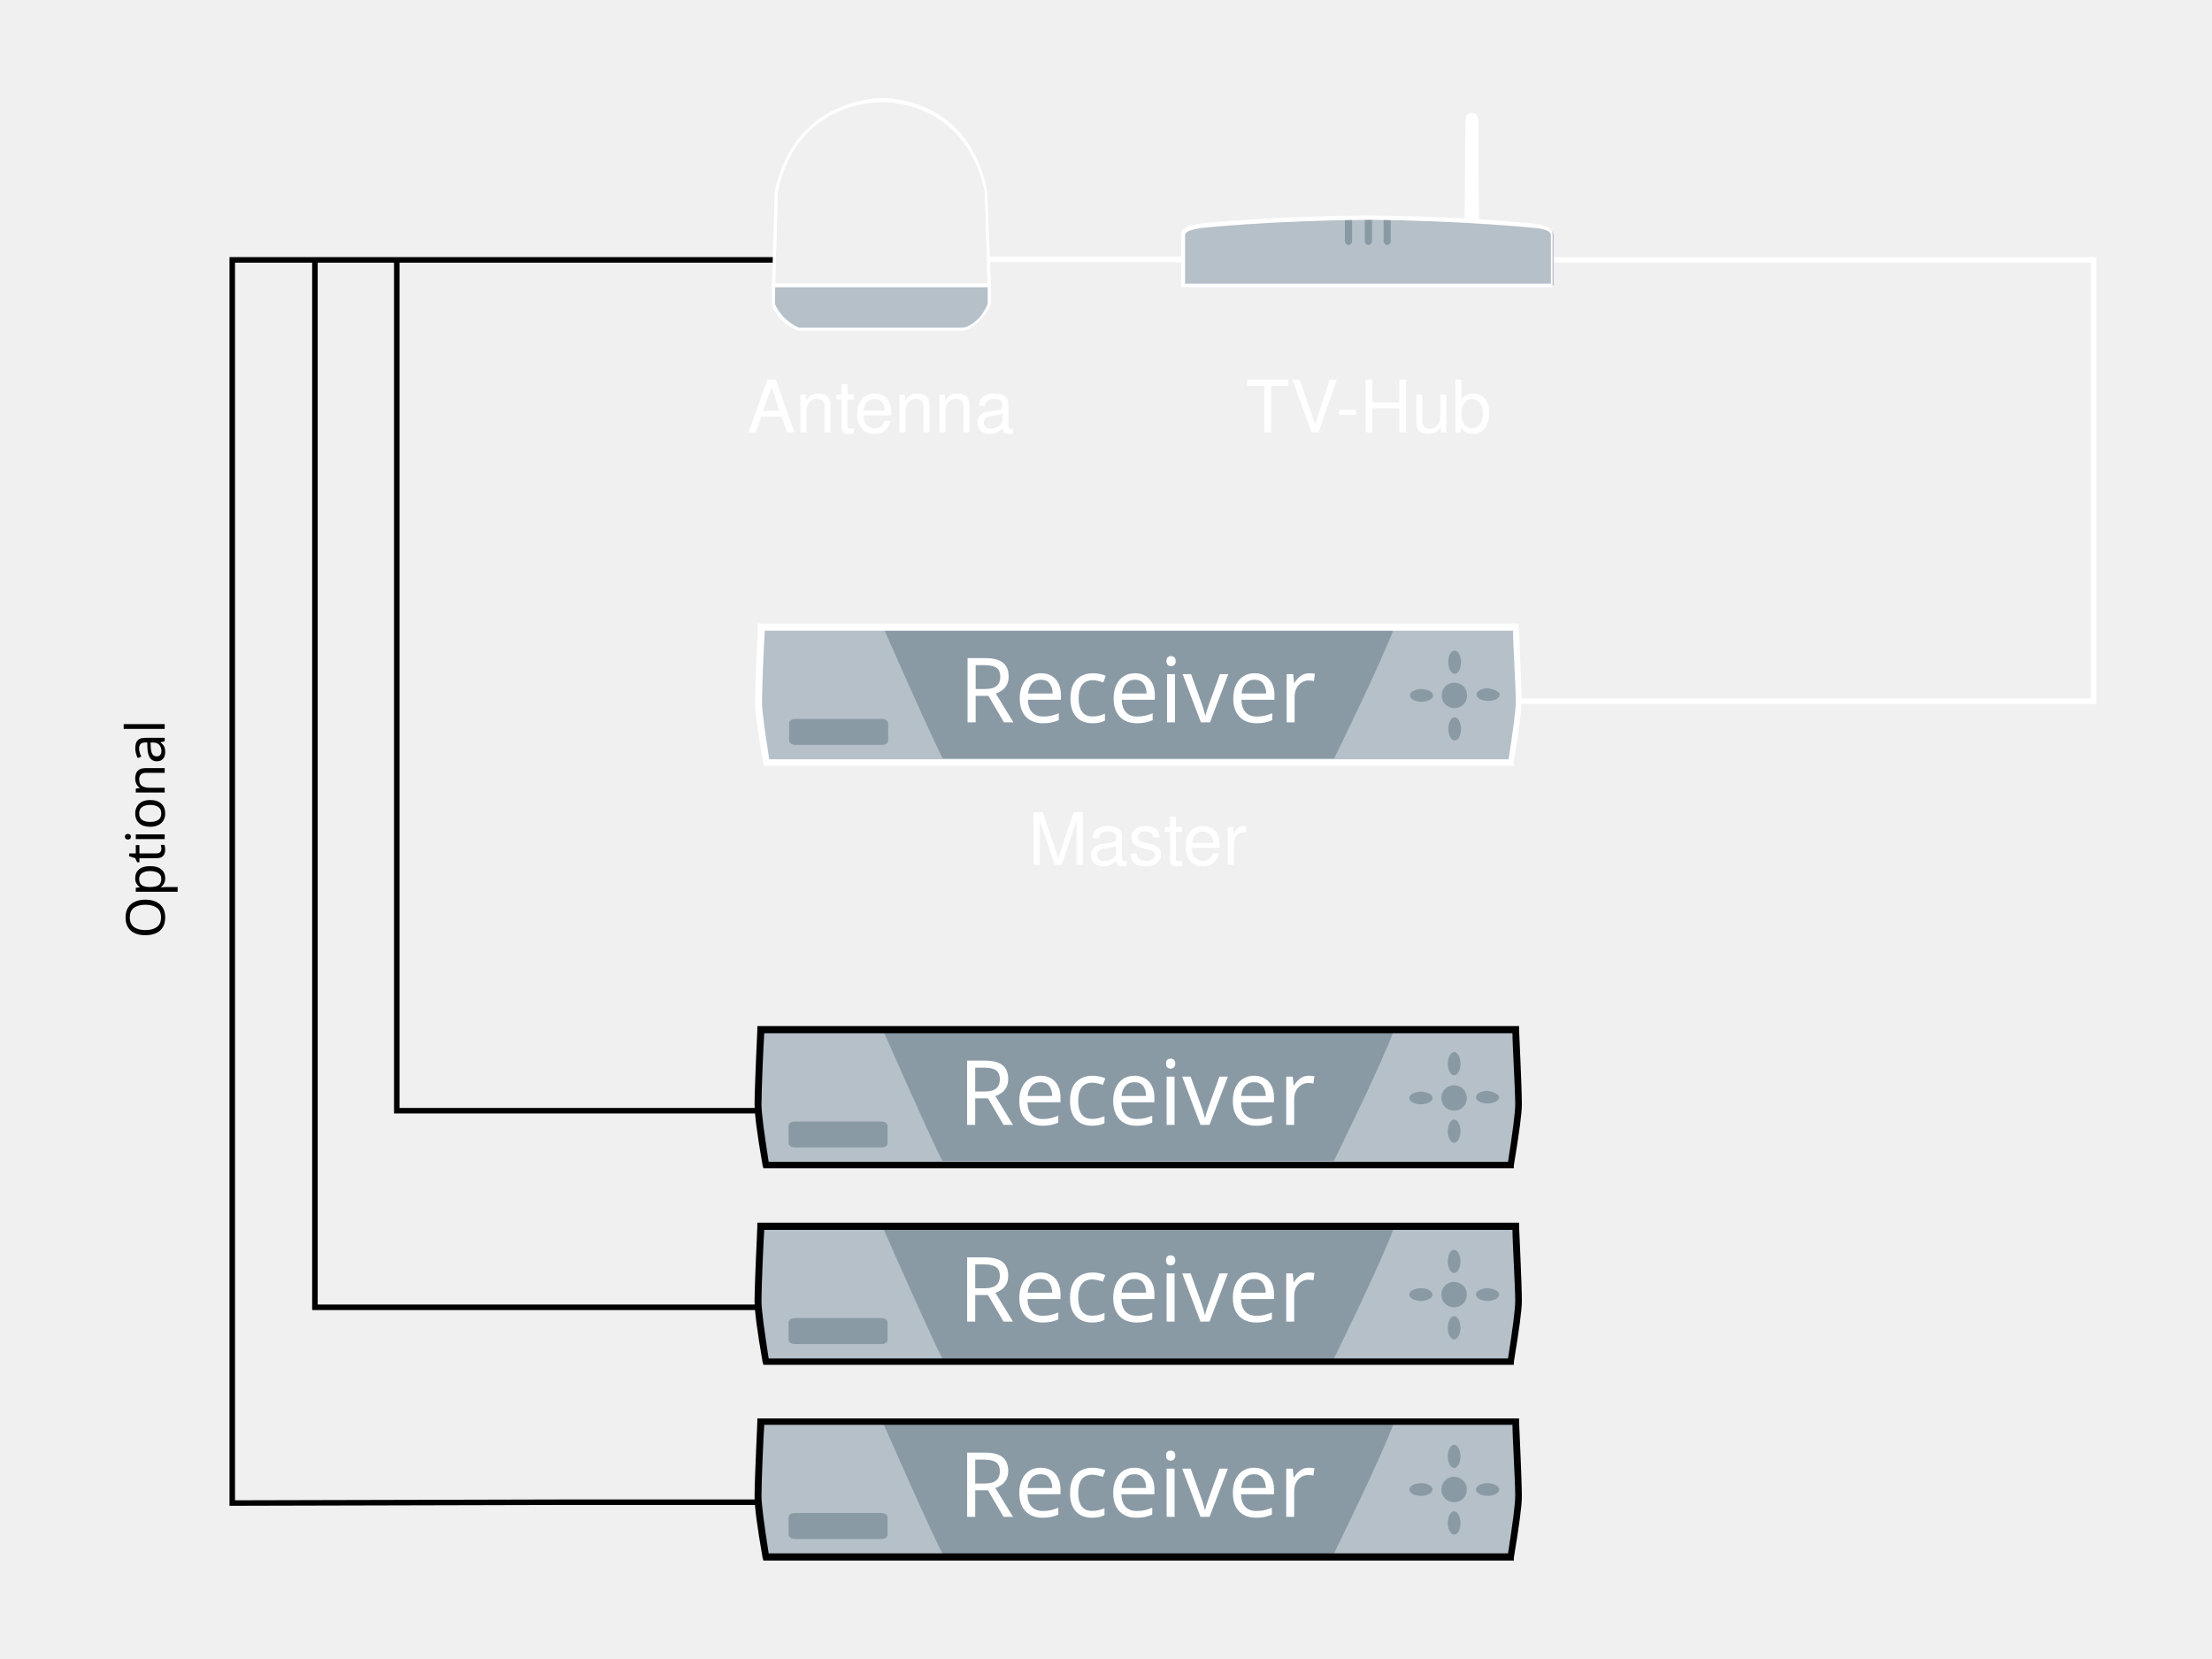
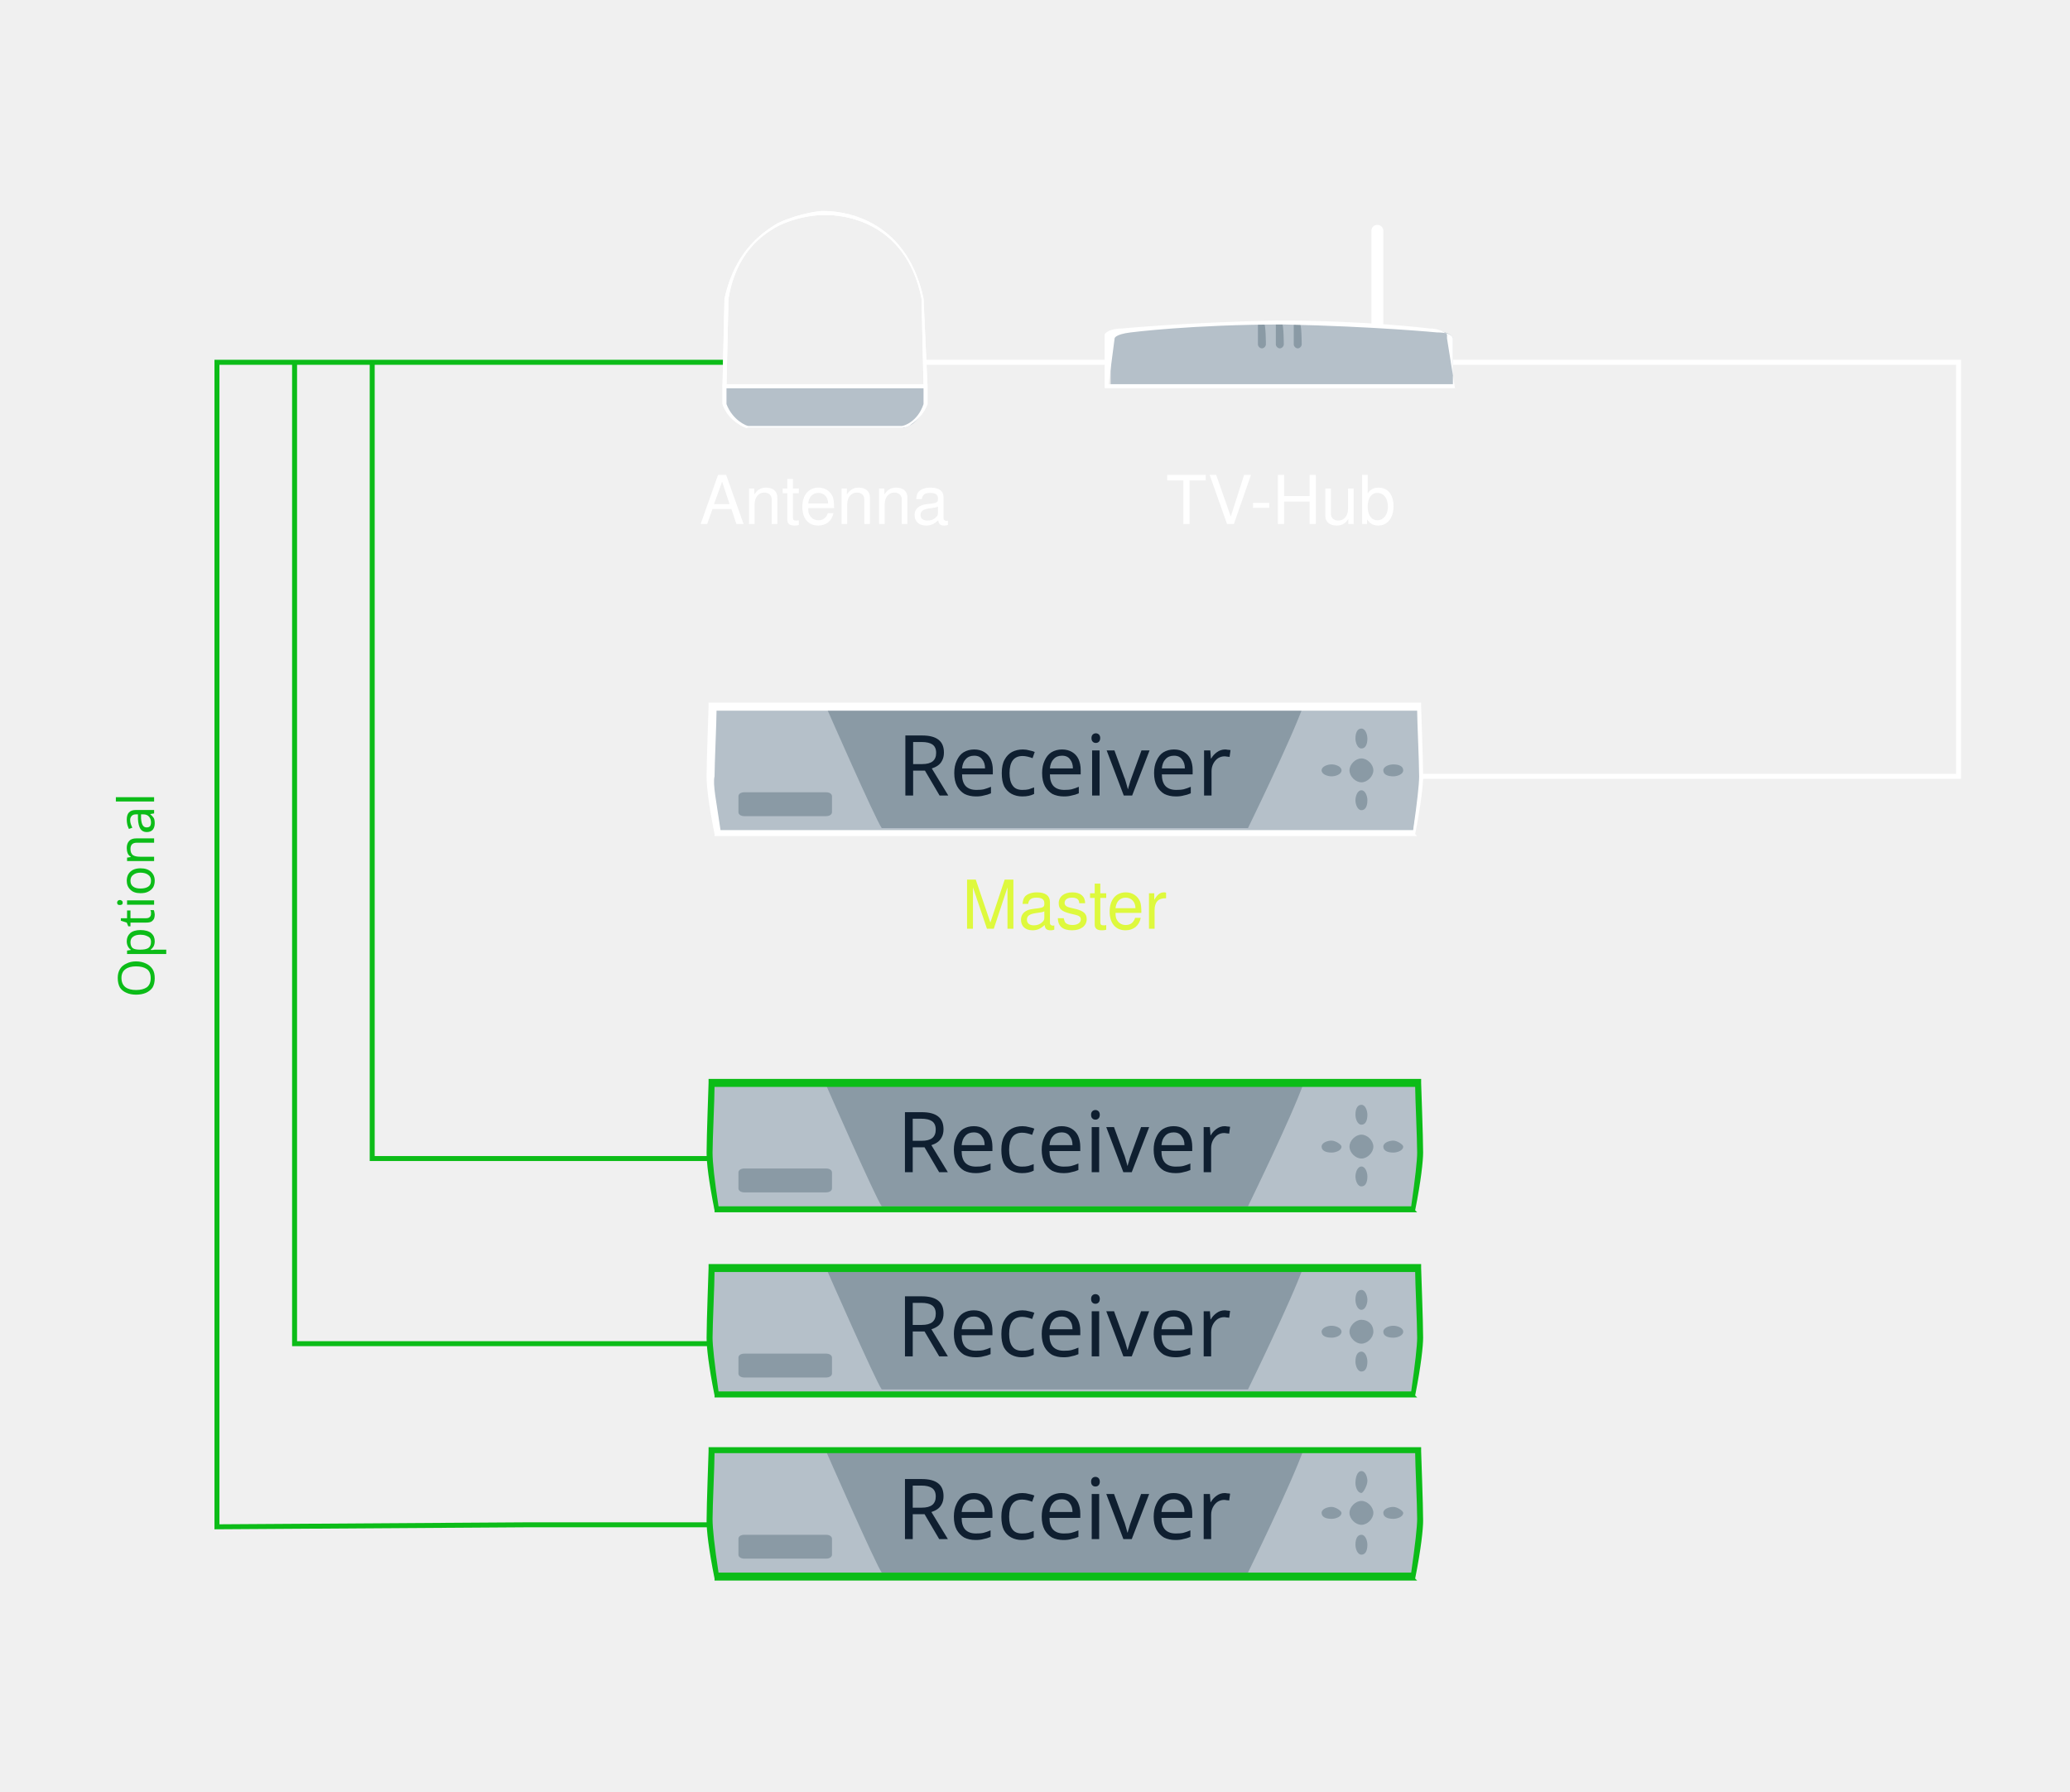
- <svg xmlns="http://www.w3.org/2000/svg" version="1.1" id="Layer_1" x="0px" y="0px" viewBox="0 0 800 600" enable-background="new 0 0 800 600" xml:space="preserve">
+ <svg xmlns="http://www.w3.org/2000/svg" version="1.1" id="Layer_1" x="0px" y="0px" viewBox="0 0 104 90" enable-background="new 0 0 104 90" xml:space="preserve">
+   <polyline fill="none" stroke="#0CBC18" stroke-width="0.25" stroke-miterlimit="10" points="18.7,18.2 18.7,47.4 18.7,58.2   34.2,58.2 49.1,58.2 " />
+   <path fill="#B5C0C9" d="M53.6,60.8H71c0.1-0.8,0.4-2.2,0.4-2.8c0-0.8-0.1-3.5-0.1-3.5H53.6h-0.3H35.7c0,0-0.1,2.7-0.1,3.5  c0,0.6,0.3,2.1,0.4,2.8h17.4H53.6z" />
+   <path fill="#B5C0C9" d="M71,60.8h-35c0,0,0,0,0,0c-0.3-1.4-0.4-2.4-0.4-2.8c0-0.8,0.1-3.5,0.1-3.5c0,0,0,0,0,0h35.5c0,0,0,0,0,0  c0,0,0.1,2.7,0.1,3.5C71.3,58.4,71.2,59.4,71,60.8C71,60.8,71,60.8,71,60.8z M35.9,60.8h35c0.3-1.4,0.4-2.4,0.4-2.8  c0-0.8-0.1-3.2-0.1-3.5H35.7c0,0.3-0.1,2.7-0.1,3.5C35.6,58.4,35.7,59.3,35.9,60.8z" />
+   <path fill="#8A9AA5" d="M41.5,54.5c0,0,2.5,5.7,2.8,6.1h18.4c0,0,2.2-4.5,2.8-6.2L41.5,54.5z" />
+   <path fill="#231F20" d="M61.9,60.8H41.6c0,0,0,0,0,0s0,0,0,0L61.9,60.8C61.9,60.8,61.9,60.8,61.9,60.8  C61.9,60.8,61.9,60.8,61.9,60.8z" />
  <g>
-     <polyline fill="none" stroke="#010101" stroke-width="2" stroke-miterlimit="10" points="143.5,93.8 143.5,318.8 143.5,401.7    262.9,401.7 377.4,401.7  " />
    <g>
      <g>
-         <path fill="#B5C0C9" d="M412.1,421.2h133.7c1-5.9,2.9-17.2,2.9-21.8c0-6.2-1-27-1-27H412.1h-2H274.8c0,0-1,20.8-1,27     c0,4.6,2,15.9,2.9,21.8h133.7H412.1z" />
-         <path fill="#B5C0C9" d="M545.8,421.5H276.4c0,0-0.3,0-0.3-0.3c-2-11.1-2.9-18.5-2.9-21.8c0-6.2,1-26.7,1-27c0,0,0-0.3,0.3-0.3     h272.9c0,0,0.3,0,0.3,0.3c0,0.3,1,20.8,1,27C548.7,402.7,547.7,410.5,545.8,421.5C546.1,421.5,545.8,421.5,545.8,421.5z      M276.4,421.2h269c2-11.1,2.9-18.5,2.9-21.8c0-5.9-1-24.7-1-26.7H274.8c0,2.3-1,20.8-1,26.7C273.8,402.7,274.8,410.1,276.4,421.2     z" />
-         <path fill="#8A9AA5" d="M319.4,372.7c0,0,19.2,43.6,21.5,47.2h141.5c0,0,17.2-34.8,21.8-47.5L319.4,372.7z" />
-         <path fill="#231F20" d="M476.2,421.5H319.7c0,0-0.3,0-0.3-0.3c0-0.3,0-0.3,0.3-0.3h156.5C476.5,421.2,476.5,421.2,476.2,421.5     C476.5,421.5,476.5,421.5,476.2,421.5z" />
+         <path fill="#8A9AA5" d="M67.4,57.6c0,0.2-0.3,0.3-0.5,0.3c-0.3,0-0.5-0.1-0.5-0.3c0-0.2,0.3-0.3,0.5-0.3     C67.1,57.3,67.4,57.5,67.4,57.6z" />
+         <path fill="#8A9AA5" d="M70.5,57.6c0,0.2-0.3,0.3-0.5,0.3c-0.3,0-0.5-0.1-0.5-0.3s0.3-0.3,0.5-0.3C70.2,57.3,70.5,57.5,70.5,57.6     z" />
+       </g>
+       <g>
+         <path fill="#8A9AA5" d="M68.4,58.6c0.2,0,0.3,0.3,0.3,0.5c0,0.3-0.1,0.5-0.3,0.5c-0.2,0-0.3-0.3-0.3-0.5     C68.1,58.9,68.2,58.6,68.4,58.6z" />
+         <path fill="#8A9AA5" d="M68.4,55.5c0.2,0,0.3,0.3,0.3,0.5c0,0.3-0.1,0.5-0.3,0.5c-0.2,0-0.3-0.3-0.3-0.5     C68.1,55.7,68.2,55.5,68.4,55.5z" />
+       </g>
+     </g>
+     <path fill="#8A9AA5" d="M69,57.6c0,0.3-0.3,0.6-0.6,0.6c-0.3,0-0.6-0.3-0.6-0.6c0-0.3,0.3-0.6,0.6-0.6C68.7,57,69,57.3,69,57.6z" />
+   </g>
+   <path fill="#0CBC18" d="M71.2,60.9H35.9l0-0.1c-0.3-1.5-0.4-2.4-0.4-2.9c0-0.8,0.1-3.4,0.1-3.5v-0.2h35.8v0.2c0,0.1,0.1,2.7,0.1,3.5  c0,0.4-0.1,1.4-0.4,2.9L71.2,60.9L71.2,60.9z M36.1,60.6h34.8c0.2-1.4,0.3-2.3,0.3-2.7c0-0.7-0.1-2.8-0.1-3.3H35.9  c0,0.6-0.1,2.7-0.1,3.3C35.8,58.4,35.9,59.3,36.1,60.6z" />
+   <path fill="#8A9AA5" d="M37.1,58.9c0-0.1,0.1-0.2,0.3-0.2h4.1c0.2,0,0.3,0.1,0.3,0.2v0.8c0,0.1-0.1,0.2-0.3,0.2h-4.1  c-0.2,0-0.3-0.1-0.3-0.2V58.9z" />
+   <rect x="36.3" y="55.9" fill="none" width="34.3" height="4.4" />
+   <g>
+     <text transform="matrix(1 0 0 1 45.0597 58.8867)" fill="#0F1F30" font-family="'Helvetica-Light'" font-size="4.229">Receiver</text>
+   </g>
+   <polyline fill="none" stroke="#0CBC18" stroke-width="0.25" stroke-miterlimit="10" points="14.8,18.2 14.8,59.9 14.8,67.5   30.3,67.5 47.7,67.5 " />
+   <path fill="#B5C0C9" d="M53.6,70H71c0.1-0.8,0.4-2.2,0.4-2.8c0-0.8-0.1-3.5-0.1-3.5H53.6h-0.3H35.7c0,0-0.1,2.7-0.1,3.5  c0,0.6,0.3,2.1,0.4,2.8h17.4H53.6z" />
+   <path fill="#B5C0C9" d="M71,70h-35c0,0,0,0,0,0c-0.3-1.4-0.4-2.4-0.4-2.8c0-0.8,0.1-3.5,0.1-3.5c0,0,0,0,0,0h35.5c0,0,0,0,0,0  s0.1,2.7,0.1,3.5C71.3,67.6,71.2,68.6,71,70C71,70,71,70,71,70z M35.9,70h35c0.3-1.4,0.4-2.4,0.4-2.8c0-0.8-0.1-3.2-0.1-3.5H35.7  c0,0.3-0.1,2.7-0.1,3.5C35.6,67.6,35.7,68.6,35.9,70z" />
+   <path fill="#8A9AA5" d="M41.5,63.7c0,0,2.5,5.7,2.8,6.1h18.4c0,0,2.2-4.5,2.8-6.2L41.5,63.7z" />
+   <path fill="#231F20" d="M61.9,70.1H41.6c0,0,0,0,0,0c0,0,0,0,0,0L61.9,70.1C61.9,70,61.9,70,61.9,70.1C61.9,70,61.9,70.1,61.9,70.1z  " />
+   <g>
+     <g>
+       <g>
+         <path fill="#8A9AA5" d="M67.4,66.9c0,0.2-0.3,0.3-0.5,0.3c-0.3,0-0.5-0.1-0.5-0.3s0.3-0.3,0.5-0.3S67.4,66.7,67.4,66.9z" />
+         <path fill="#8A9AA5" d="M70.5,66.9c0,0.2-0.3,0.3-0.5,0.3c-0.3,0-0.5-0.1-0.5-0.3s0.3-0.3,0.5-0.3C70.2,66.6,70.5,66.7,70.5,66.9     z" />
+       </g>
+       <g>
+         <path fill="#8A9AA5" d="M68.4,67.9c0.2,0,0.3,0.3,0.3,0.5c0,0.3-0.1,0.5-0.3,0.5c-0.2,0-0.3-0.3-0.3-0.5     C68.1,68.1,68.2,67.9,68.4,67.9z" />
+         <path fill="#8A9AA5" d="M68.4,64.8c0.2,0,0.3,0.3,0.3,0.5s-0.1,0.5-0.3,0.5c-0.2,0-0.3-0.3-0.3-0.5C68.1,65,68.2,64.8,68.4,64.8z     " />
+       </g>
+     </g>
+     <path fill="#8A9AA5" d="M69,66.9c0,0.3-0.3,0.6-0.6,0.6c-0.3,0-0.6-0.3-0.6-0.6c0-0.3,0.3-0.6,0.6-0.6C68.7,66.3,69,66.5,69,66.9z" />
+   </g>
+   <path fill="#0CBC18" d="M71.2,70.2H35.9l0-0.1c-0.3-1.5-0.4-2.4-0.4-2.9c0-0.8,0.1-3.4,0.1-3.5v-0.2h35.8v0.2c0,0.1,0.1,2.7,0.1,3.5  c0,0.4-0.1,1.4-0.4,2.9L71.2,70.2L71.2,70.2z M36.1,69.9h34.8c0.2-1.4,0.3-2.3,0.3-2.7c0-0.7-0.1-2.8-0.1-3.3H35.9  c0,0.6-0.1,2.7-0.1,3.3C35.8,67.6,35.9,68.5,36.1,69.9z" />
+   <path fill="#8A9AA5" d="M37.1,68.2c0-0.1,0.1-0.2,0.3-0.2h4.1c0.2,0,0.3,0.1,0.3,0.2V69c0,0.1-0.1,0.2-0.3,0.2h-4.1  c-0.2,0-0.3-0.1-0.3-0.2V68.2z" />
+   <rect x="36.3" y="65.1" fill="none" width="34.3" height="4.4" />
+   <g>
+     <text transform="matrix(1 0 0 1 45.0607 68.1369)" fill="#0F1F30" font-family="'Helvetica-Light'" font-size="4.229">Receiver</text>
+   </g>
+   <polyline fill="none" stroke="#0CBC18" stroke-width="0.25" stroke-miterlimit="10" points="36.4,18.2 10.9,18.2 10.9,69.1   10.9,76.7 26.4,76.6 52.2,76.6 " />
+   <path fill="#B5C0C9" d="M53.6,79.2H71c0.1-0.8,0.4-2.2,0.4-2.8c0-0.8-0.1-3.5-0.1-3.5H53.6h-0.3H35.7c0,0-0.1,2.7-0.1,3.5  c0,0.6,0.3,2.1,0.4,2.8h17.4H53.6z" />
+   <path fill="#B5C0C9" d="M71,79.3h-35c0,0,0,0,0,0c-0.3-1.4-0.4-2.4-0.4-2.8c0-0.8,0.1-3.5,0.1-3.5c0,0,0,0,0,0h35.5c0,0,0,0,0,0  c0,0,0.1,2.7,0.1,3.5C71.3,76.8,71.2,77.8,71,79.3C71,79.2,71,79.3,71,79.3z M35.9,79.2h35c0.3-1.4,0.4-2.4,0.4-2.8  c0-0.8-0.1-3.2-0.1-3.5H35.7c0,0.3-0.1,2.7-0.1,3.5C35.6,76.8,35.7,77.8,35.9,79.2z" />
+   <path fill="#8A9AA5" d="M41.5,72.9c0,0,2.5,5.7,2.8,6.1h18.4c0,0,2.2-4.5,2.8-6.2L41.5,72.9z" />
+   <path fill="#231F20" d="M61.9,79.3H41.6c0,0,0,0,0,0c0,0,0,0,0,0L61.9,79.3C61.9,79.2,61.9,79.2,61.9,79.3  C61.9,79.3,61.9,79.3,61.9,79.3z" />
+   <g>
+     <g>
+       <g>
+         <path fill="#8A9AA5" d="M67.4,76c0,0.2-0.3,0.3-0.5,0.3c-0.3,0-0.5-0.1-0.5-0.3s0.3-0.3,0.5-0.3S67.4,75.9,67.4,76z" />
+         <path fill="#8A9AA5" d="M70.5,76c0,0.2-0.3,0.3-0.5,0.3c-0.3,0-0.5-0.1-0.5-0.3s0.3-0.3,0.5-0.3C70.2,75.7,70.5,75.9,70.5,76z" />
+       </g>
+       <g>
+         <path fill="#8A9AA5" d="M68.4,77.1c0.2,0,0.3,0.3,0.3,0.5c0,0.3-0.1,0.5-0.3,0.5c-0.2,0-0.3-0.3-0.3-0.5     C68.1,77.3,68.2,77.1,68.4,77.1z" />
+         <path fill="#8A9AA5" d="M68.4,73.9c0.2,0,0.3,0.3,0.3,0.5S68.5,75,68.4,75c-0.2,0-0.3-0.3-0.3-0.5C68.1,74.2,68.2,73.9,68.4,73.9     z" />
+       </g>
+     </g>
+     <path fill="#8A9AA5" d="M69,76c0,0.3-0.3,0.6-0.6,0.6c-0.3,0-0.6-0.3-0.6-0.6s0.3-0.6,0.6-0.6C68.7,75.4,69,75.7,69,76z" />
+   </g>
+   <path fill="#0CBC18" d="M71.2,79.4H35.9l0-0.1c-0.3-1.5-0.4-2.4-0.4-2.9c0-0.8,0.1-3.4,0.1-3.5v-0.2h35.8v0.2c0,0.1,0.1,2.7,0.1,3.5  c0,0.4-0.1,1.4-0.4,2.9L71.2,79.4L71.2,79.4z M36.1,79h34.8c0.2-1.4,0.3-2.3,0.3-2.7c0-0.7-0.1-2.8-0.1-3.3H35.9  c0,0.6-0.1,2.7-0.1,3.3C35.8,76.8,35.9,77.7,36.1,79z" />
+   <path fill="#8A9AA5" d="M37.1,77.3c0-0.1,0.1-0.2,0.3-0.2h4.1c0.2,0,0.3,0.1,0.3,0.2v0.8c0,0.1-0.1,0.2-0.3,0.2h-4.1  c-0.2,0-0.3-0.1-0.3-0.2V77.3z" />
+   <rect x="36.3" y="74.3" fill="none" width="34.3" height="4.4" />
+   <g>
+     <text transform="matrix(1 0 0 1 45.0607 77.3166)" fill="#0F1F30" font-family="'Helvetica-Light'" font-size="4.229">Receiver</text>
+   </g>
+   <g>
+     <text transform="matrix(0 -1 1 0 7.7431 50.124)" fill="#0CBC18" font-family="'Helvetica-Light'" font-size="2.537">Optional</text>
+   </g>
+   <polyline fill="none" stroke="#FFFFFF" stroke-width="0.25" stroke-miterlimit="10" points="71.5,18.2 98.4,18.2 98.4,38.7 98.4,39   70.6,39 " />
+   <g>
+     <g>
+       <path fill="#B5C0C9" d="M53.6,41.8H71c0.1-0.8,0.4-2.2,0.4-2.8c0-0.8-0.1-3.5-0.1-3.5H53.6h-0.3H35.8c0,0-0.1,2.7-0.1,3.5    c0,0.6,0.3,2.1,0.4,2.8h17.4H53.6z" />
+       <path fill="#B5C0C9" d="M71,41.9H36c0,0,0,0,0,0c-0.3-1.4-0.4-2.4-0.4-2.8c0-0.8,0.1-3.5,0.1-3.5c0,0,0,0,0,0h35.5c0,0,0,0,0,0    c0,0,0.1,2.7,0.1,3.5C71.4,39.4,71.2,40.4,71,41.9C71,41.9,71,41.9,71,41.9z M36,41.8h35c0.3-1.4,0.4-2.4,0.4-2.8    c0-0.8-0.1-3.2-0.1-3.5H35.8c0,0.3-0.1,2.7-0.1,3.5C35.6,39.4,35.8,40.4,36,41.8z" />
+       <path fill="#8A9AA5" d="M41.5,35.5c0,0,2.5,5.7,2.8,6.1h18.4c0,0,2.2-4.5,2.8-6.2L41.5,35.5z" />
+       <path fill="#231F20" d="M61.9,41.9H41.6c0,0,0,0,0,0c0,0,0,0,0,0L61.9,41.9C62,41.8,62,41.8,61.9,41.9C62,41.9,62,41.9,61.9,41.9z    " />
+       <g>
        <g>
          <g>
-             <g>
-               <path fill="#8A9AA5" d="M518.1,397.1c0,1.3-2,2.3-4.2,2.3c-2.3,0-4.2-1-4.2-2.3c0-1.3,2-2.3,4.2-2.3        C516.2,394.9,518.1,395.8,518.1,397.1z" />
-               <path fill="#8A9AA5" d="M542.2,396.8c0,1.3-2,2.3-4.2,2.3s-4.2-1-4.2-2.3s2-2.3,4.2-2.3C540.2,394.9,542.2,395.8,542.2,396.8z        " />
-             </g>
-             <g>
-               <path fill="#8A9AA5" d="M525.9,404.9c1.3,0,2.3,2,2.3,4.2c0,2.3-1,4.2-2.3,4.2s-2.3-2-2.3-4.2        C523.7,406.9,524.6,404.9,525.9,404.9z" />
-               <path fill="#8A9AA5" d="M525.9,380.5c1.3,0,2.3,2,2.3,4.2c0,2.3-1,4.2-2.3,4.2s-2.3-2-2.3-4.2        C523.7,382.5,524.6,380.5,525.9,380.5z" />
-             </g>
+             <path fill="#8A9AA5" d="M67.4,38.7c0,0.2-0.3,0.3-0.5,0.3s-0.5-0.1-0.5-0.3c0-0.2,0.3-0.3,0.5-0.3       C67.1,38.4,67.4,38.5,67.4,38.7z" />
+             <path fill="#8A9AA5" d="M70.5,38.7c0,0.2-0.3,0.3-0.5,0.3c-0.3,0-0.5-0.1-0.5-0.3s0.3-0.3,0.5-0.3       C70.3,38.4,70.5,38.5,70.5,38.7z" />
          </g>
-           <path fill="#8A9AA5" d="M530.5,397.1c0,2.6-2,4.6-4.6,4.6c-2.6,0-4.6-2-4.6-4.6c0-2.6,2-4.6,4.6-4.6      C528.5,392.6,530.5,394.5,530.5,397.1z" />
+           <g>
+             <path fill="#8A9AA5" d="M68.4,39.7c0.2,0,0.3,0.3,0.3,0.5c0,0.3-0.1,0.5-0.3,0.5s-0.3-0.3-0.3-0.5C68.1,40,68.2,39.7,68.4,39.7       z" />
+             <path fill="#8A9AA5" d="M68.4,36.6c0.2,0,0.3,0.3,0.3,0.5c0,0.3-0.1,0.5-0.3,0.5s-0.3-0.3-0.3-0.5       C68.1,36.8,68.2,36.6,68.4,36.6z" />
+           </g>
        </g>
-         <path fill="#010101" d="M547.4,422.5H276.1l-0.3-1c-2-11.4-2.9-18.5-2.9-22.1c0-6.2,1-26.4,1-27v-1.3h275.5v1.3c0,1,1,20.8,1,27     c0,3.3-1,10.7-2.9,22.1V422.5z M278,420.2h267.4c1.6-10.4,2.6-17.6,2.6-20.8c0-5.2-1-21.5-1-25.7H276.4c-0.3,4.6-1,20.5-1,25.7     C275.4,402.7,276.4,409.8,278,420.2z" />
-         <path fill="#8A9AA5" d="M285.2,407.2c0-1,1-1.6,2.3-1.6h31.2c1.3,0,2.3,0.7,2.3,1.6v6.2c0,1-1,1.6-2.3,1.6h-31.2     c-1.3,0-2.3-0.7-2.3-1.6V407.2z" />
+         <path fill="#8A9AA5" d="M69,38.7c0,0.3-0.3,0.6-0.6,0.6s-0.6-0.3-0.6-0.6s0.3-0.6,0.6-0.6S69,38.4,69,38.7z" />
      </g>
-       <rect x="279" y="383.5" fill="none" width="263.8" height="33.5" />
-       <text transform="matrix(1 0 0 1 346.612 406.8185)" fill="#FFFFFF" font-family="'Helvetica-Light'" font-size="32.531">Receiver</text>
+       <path fill="#FFFFFF" d="M71.2,42H35.9l0-0.1c-0.3-1.5-0.4-2.4-0.4-2.9c0-0.8,0.1-3.4,0.1-3.5v-0.2h35.8v0.2c0,0.1,0.1,2.7,0.1,3.5    c0,0.4-0.1,1.4-0.4,2.9L71.2,42z M36.2,41.7h34.8c0.2-1.4,0.3-2.3,0.3-2.7c0-0.7-0.1-2.8-0.1-3.3H36c0,0.6-0.1,2.7-0.1,3.3    C35.8,39.4,36,40.3,36.2,41.7z" />
+       <path fill="#8A9AA5" d="M37.1,40c0-0.1,0.1-0.2,0.3-0.2h4.1c0.2,0,0.3,0.1,0.3,0.2v0.8c0,0.1-0.1,0.2-0.3,0.2h-4.1    c-0.2,0-0.3-0.1-0.3-0.2C37.1,40.8,37.1,40,37.1,40z" />
    </g>
-     <polyline fill="none" stroke="#010101" stroke-width="2" stroke-miterlimit="10" points="113.9,94 113.9,414.9 113.9,472.8    233.3,472.8 366.7,472.8  " />
+     <rect x="36.3" y="36.9" fill="none" width="34.3" height="4.4" />
    <g>
-       <g>
-         <path fill="#B5C0C9" d="M412.1,492.6h133.7c1-5.9,2.9-17.2,2.9-21.8c0-6.2-1-27-1-27H412.1h-2H274.8c0,0-1,20.8-1,27     c0,4.6,2,15.9,2.9,21.8h133.7H412.1z" />
-         <path fill="#B5C0C9" d="M545.8,492.6H276.4c0,0-0.3,0-0.3-0.3c-2-11.1-2.9-18.5-2.9-21.8c0-6.2,1-26.7,1-27c0,0,0-0.3,0.3-0.3     h272.9c0,0,0.3,0,0.3,0.3c0,0.3,1,20.8,1,27C548.7,473.8,547.7,481.6,545.8,492.6C546.1,492.6,545.8,492.6,545.8,492.6z      M276.4,492.3h269c2-11.1,2.9-18.5,2.9-21.8c0-5.9-1-24.7-1-26.7H274.8c0,2.3-1,20.8-1,26.7C273.8,473.8,274.8,481.2,276.4,492.3     z" />
-         <path fill="#8A9AA5" d="M319.4,444.2c0,0,19.2,43.6,21.5,47.2h141.5c0,0,17.2-34.8,21.8-47.5L319.4,444.2z" />
-         <path fill="#231F20" d="M476.2,493H319.7c0,0-0.3,0-0.3-0.3c0-0.3,0-0.3,0.3-0.3h156.5C476.5,492.3,476.5,492.6,476.2,493     C476.5,492.6,476.5,493,476.2,493z" />
-         <g>
-           <g>
-             <g>
-               <path fill="#8A9AA5" d="M518.1,468.2c0,1.3-2,2.3-4.2,2.3c-2.3,0-4.2-1-4.2-2.3s2-2.3,4.2-2.3S518.1,466.9,518.1,468.2z" />
-               <path fill="#8A9AA5" d="M542.2,468.2c0,1.3-2,2.3-4.2,2.3s-4.2-1-4.2-2.3s2-2.3,4.2-2.3C540.2,466,542.2,466.9,542.2,468.2z" />
-             </g>
-             <g>
-               <path fill="#8A9AA5" d="M525.9,476c1.3,0,2.3,2,2.3,4.2s-1,4.2-2.3,4.2s-2.3-2-2.3-4.2C523.7,478,524.6,476,525.9,476z" />
-               <path fill="#8A9AA5" d="M525.9,452c1.3,0,2.3,2,2.3,4.2s-1,4.2-2.3,4.2s-2.3-2-2.3-4.2C523.7,453.6,524.6,452,525.9,452z" />
-             </g>
-           </g>
-           <path fill="#8A9AA5" d="M530.5,468.2c0,2.6-2,4.6-4.6,4.6c-2.6,0-4.6-2-4.6-4.6c0-2.6,2-4.6,4.6-4.6      C528.5,463.7,530.5,465.6,530.5,468.2z" />
-         </g>
-         <path fill="#010101" d="M547.4,493.6H276.1l-0.3-1c-2-11.4-2.9-18.5-2.9-22.1c0-6.2,1-26.4,1-27v-1.3h275.5v1.3c0,1,1,20.8,1,27     c0,3.3-1,10.7-2.9,22.1V493.6z M278,491.3h267.4c1.6-10.4,2.6-17.6,2.6-20.8c0-5.2-1-21.5-1-25.7H276.4c-0.3,4.6-1,20.5-1,25.7     C275.4,473.8,276.4,480.9,278,491.3z" />
-         <path fill="#8A9AA5" d="M285.2,478.3c0-1,1-1.6,2.3-1.6h31.2c1.3,0,2.3,0.7,2.3,1.6v6.2c0,1-1,1.6-2.3,1.6h-31.2     c-1.3,0-2.3-0.7-2.3-1.6V478.3z" />
-       </g>
-       <rect x="279" y="454.6" fill="none" width="263.8" height="33.5" />
-       <text transform="matrix(1 0 0 1 346.6183 477.9772)" fill="#FFFFFF" font-family="'Helvetica-Light'" font-size="32.531">Receiver</text>
+       <text transform="matrix(1 0 0 1 45.0804 39.9627)" fill="#0F1F30" font-family="'Helvetica-Light'" font-size="4.229">Receiver</text>
    </g>
-     <polyline fill="none" stroke="#010101" stroke-width="2" stroke-miterlimit="10" points="279.8,94 84,94 84,485.4 84,543.6    203.4,543.3 401.5,543.3  " />
-     <g>
-       <g>
-         <path fill="#B5C0C9" d="M412.1,563.1h133.7c1-5.9,2.9-17.2,2.9-21.8c0-6.2-1-27-1-27H412.1h-2H274.8c0,0-1,20.8-1,27     c0,4.6,2,15.9,2.9,21.8h133.7H412.1z" />
-         <path fill="#B5C0C9" d="M545.8,563.5H276.4c0,0-0.3,0-0.3-0.3c-2-11.1-2.9-18.5-2.9-21.8c0-6.2,1-26.7,1-27c0,0,0-0.3,0.3-0.3     h272.9c0,0,0.3,0,0.3,0.3s1,20.8,1,27C548.7,544.6,547.7,552.1,545.8,563.5C546.1,563.1,545.8,563.5,545.8,563.5z M276.4,562.8     h269c2-11.1,2.9-18.5,2.9-21.8c0-5.9-1-24.7-1-26.7H274.8c0,2.3-1,20.8-1,26.7C273.8,544.6,274.8,552.1,276.4,562.8z" />
-         <path fill="#8A9AA5" d="M319.4,514.7c0,0,19.2,43.6,21.5,47.2h141.5c0,0,17.2-34.8,21.8-47.5L319.4,514.7z" />
-         <path fill="#231F20" d="M476.2,563.5H319.7c0,0-0.3,0-0.3-0.3s0-0.3,0.3-0.3h156.5C476.5,563.1,476.5,563.1,476.2,563.5     C476.5,563.5,476.5,563.5,476.2,563.5z" />
-         <g>
-           <g>
-             <g>
-               <path fill="#8A9AA5" d="M518.1,538.7c0,1.3-2,2.3-4.2,2.3c-2.3,0-4.2-1-4.2-2.3c0-1.3,2-2.3,4.2-2.3S518.1,537.4,518.1,538.7z        " />
-               <path fill="#8A9AA5" d="M542.2,538.7c0,1.3-2,2.3-4.2,2.3s-4.2-1-4.2-2.3c0-1.3,2-2.3,4.2-2.3        C540.2,536.5,542.2,537.4,542.2,538.7z" />
-             </g>
-             <g>
-               <path fill="#8A9AA5" d="M525.9,546.6c1.3,0,2.3,2,2.3,4.2c0,2.3-1,4.2-2.3,4.2s-2.3-2-2.3-4.2        C523.7,548.5,524.6,546.6,525.9,546.6z" />
-               <path fill="#8A9AA5" d="M525.9,522.5c1.3,0,2.3,2,2.3,4.2s-1,4.2-2.3,4.2s-2.3-2-2.3-4.2C523.7,524.4,524.6,522.5,525.9,522.5        z" />
-             </g>
-           </g>
-           <path fill="#8A9AA5" d="M530.5,538.7c0,2.6-2,4.6-4.6,4.6c-2.6,0-4.6-2-4.6-4.6c0-2.6,2-4.6,4.6-4.6      C528.5,534.2,530.5,536.1,530.5,538.7z" />
-         </g>
-         <path fill="#010101" d="M547.4,564.4H276.1l-0.3-1c-2-11.4-2.9-18.5-2.9-22.1c0-6.2,1-26.4,1-27V513h275.5v1.3c0,1,1,20.8,1,27     c0,3.3-1,10.7-2.9,22.1V564.4z M278,561.8h267.4c1.6-10.4,2.6-17.6,2.6-20.8c0-5.2-1-21.5-1-25.7H276.4c-0.3,4.6-1,20.5-1,25.7     C275.4,544.3,276.4,551.4,278,561.8z" />
-         <path fill="#8A9AA5" d="M285.2,548.8c0-1,1-1.6,2.3-1.6h31.2c1.3,0,2.3,0.7,2.3,1.6v6.2c0,1-1,1.6-2.3,1.6h-31.2     c-1.3,0-2.3-0.7-2.3-1.6V548.8z" />
-       </g>
-       <rect x="279" y="525.1" fill="none" width="263.8" height="33.5" />
-       <text transform="matrix(1 0 0 1 346.6183 548.5867)" fill="#FFFFFF" font-family="'Helvetica-Light'" font-size="32.531">Receiver</text>
-     </g>
-     <text transform="matrix(0 -1 1 0 59.5616 339.4211)" fill="#010101" font-family="'Helvetica-Light'" font-size="19.519">Optional</text>
-     <g>
-       <polyline fill="none" stroke="#FFFFFF" stroke-width="2" stroke-miterlimit="10" points="549.9,94 757.2,94 757.2,251.6     757.2,253.6 543,253.6   " />
-       <g>
-         <g>
-           <path fill="#B5C0C9" d="M412.2,275.6h133.7c1-5.9,2.9-17.2,2.9-21.8c0-6.2-1-27-1-27H412.2h-2H275c0,0-1,20.8-1,27      c0,4.6,2,15.9,2.9,21.8h133.7H412.2z" />
-           <path fill="#B5C0C9" d="M545.9,275.9H276.6c0,0-0.3,0-0.3-0.3c-2-11.1-2.9-18.5-2.9-21.8c0-6.2,1-26.7,1-27c0,0,0-0.3,0.3-0.3      h272.9c0,0,0.3,0,0.3,0.3c0,0.3,1,20.8,1,27C548.9,257.1,547.9,264.9,545.9,275.9C546.3,275.9,545.9,275.9,545.9,275.9z       M276.6,275.6h269c2-11.1,2.9-18.5,2.9-21.8c0-5.9-1-24.7-1-26.7H275c0,2.3-1,20.8-1,26.7C274,257.1,275,264.6,276.6,275.6z" />
-           <path fill="#8A9AA5" d="M319.5,227.1c0,0,19.2,43.6,21.5,47.2h141.5c0,0,17.2-34.8,21.8-47.5L319.5,227.1z" />
-           <path fill="#231F20" d="M476.3,275.9H319.8c0,0-0.3,0-0.3-0.3c0,0,0-0.3,0.3-0.3h156.5C476.6,275.6,476.6,275.6,476.3,275.9      C476.6,275.9,476.6,275.9,476.3,275.9z" />
-           <g>
-             <g>
-               <g>
-                 <path fill="#8A9AA5" d="M518.3,251.5c0,1.3-2,2.3-4.2,2.3s-4.2-1-4.2-2.3c0-1.3,2-2.3,4.2-2.3         C516.3,249.3,518.3,250.2,518.3,251.5z" />
-                 <path fill="#8A9AA5" d="M542.4,251.2c0,1.3-2,2.3-4.2,2.3s-4.2-1-4.2-2.3c0-1.3,2-2.3,4.2-2.3         C540.4,249.3,542.4,250.2,542.4,251.2z" />
-               </g>
-               <g>
-                 <path fill="#8A9AA5" d="M526.1,259.4c1.3,0,2.3,2,2.3,4.2c0,2.3-1,4.2-2.3,4.2c-1.3,0-2.3-2-2.3-4.2S524.8,259.4,526.1,259.4         z" />
-                 <path fill="#8A9AA5" d="M526.1,235.3c1.3,0,2.3,2,2.3,4.2c0,2.3-1,4.2-2.3,4.2c-1.3,0-2.3-2-2.3-4.2         C523.8,236.9,524.8,235.3,526.1,235.3z" />
-               </g>
-             </g>
-             <path fill="#8A9AA5" d="M530.6,251.5c0,2.6-2,4.6-4.6,4.6s-4.6-2-4.6-4.6s2-4.6,4.6-4.6S530.6,248.9,530.6,251.5z" />
-           </g>
-           <path fill="#FFFFFF" d="M547.6,276.9H276.3l-0.3-1c-2-11.4-2.9-18.5-2.9-22.1c0-6.2,1-26.4,1-27v-1.3h275.2v1.3c0,1,1,20.8,1,27      c0,3.3-1,10.7-2.9,22.1L547.6,276.9z M278.2,274.6h267.4c1.6-10.4,2.6-17.6,2.6-20.8c0-5.2-1-21.5-1-25.7H276.6      c-0.3,4.6-1,20.5-1,25.7C275.6,257.1,276.6,264.2,278.2,274.6z" />
-           <path fill="#8A9AA5" d="M285.4,261.6c0-1,1-1.6,2.3-1.6h31.2c1.3,0,2.3,0.7,2.3,1.6v6.2c0,1-1,1.6-2.3,1.6h-31.2      c-1.3,0-2.3-0.7-2.3-1.6C285.4,267.8,285.4,261.6,285.4,261.6z" />
-         </g>
-         <rect x="279.2" y="237.9" fill="none" width="263.8" height="33.5" />
-         <text transform="matrix(1 0 0 1 346.7744 261.2527)" fill="#FFFFFF" font-family="'Helvetica-Light'" font-size="32.531">Receiver</text>
-       </g>
-       <rect x="273" y="294" fill="none" width="277.2" height="62.7" />
-       <text transform="matrix(1 0 0 1 371.8141 312.7426)" fill="#FFFFFF" font-family="'Helvetica'" font-size="26.025">Master</text>
-     </g>
-     <line fill="none" stroke="#FFFFFF" stroke-width="2" stroke-miterlimit="10" x1="357.6" y1="93.8" x2="503" y2="93.8" />
-     <g>
-       <path fill="#FFFFFF" d="M348.8,119.5h-59.9l0,0c-0.3,0-6.8-2.3-9.4-9.1l0,0v-7.2l0.7-33.8l0,0c2.9-13.7,9.8-23.4,20.8-29.3    c8.5-4.2,16.3-4.6,17.2-4.6l0,0c0,0,0.3,0,0.7,0c5.2,0,31.6,1.6,38.1,33.5l0,0l1.3,33.8v7.2l0,0c-1.6,3.9-4.2,6.2-5.9,7.5    C350.4,119.2,348.8,119.5,348.8,119.5L348.8,119.5z M288.9,118.5h59.5c0.7,0,5.9-1.6,8.8-8.5v-6.8l-1-33.8    c-6.5-30.9-31.9-32.5-37.1-32.5c-0.3,0-0.7,0-0.7,0l0,0l0,0c-1,0-8.5,0-16.9,4.2c-10.7,5.5-17.6,15-20.2,28.3l-1,33.8v6.8    C282.8,115.9,288.3,118.2,288.9,118.5z" />
-       <path fill="#B5C0C9" d="M279.8,103.5v6.8c2.3,6.2,9.1,8.5,9.1,8.5h59.9c5.9-1.3,8.8-8.5,8.8-8.5v-6.8H279.8z" />
-       <path fill="#FFFFFF" d="M357.9,103.9h-78.1c-0.3,0-0.7-0.3-0.7-0.7c0-0.3,0.3-0.7,0.7-0.7h78.1c0.3,0,0.7,0.3,0.7,0.7    C358.2,103.5,358.2,103.9,357.9,103.9z" />
-       <path fill="#FFFFFF" d="M348.8,119.5h-59.9c0,0,0,0-0.3,0s-6.8-2.3-9.4-9.1c0,0,0,0,0-0.3v-6.8l1-33.8l0,0    c2.9-13.7,9.8-23.4,20.8-29.3c8.5-4.2,16.3-4.6,17.2-4.6l0,0c0,0,0.3,0,0.7,0c5.2,0,31.6,1.6,38.1,33.5l0,0l1.3,33.8v6.8    c0,0,0,0,0,0.3c-1.6,3.9-4.2,6.2-5.9,7.5C350.4,119.2,348.8,119.5,348.8,119.5L348.8,119.5z M288.9,118.5h59.5    c0.7,0,5.9-1.6,8.8-8.5v-6.8l-1-33.8c-6.5-30.9-31.9-32.5-37.1-32.5c-0.3,0-0.7,0-0.7,0l0,0l0,0c-1,0-8.5,0-16.9,4.2    c-10.7,5.5-17.6,15-20.2,28.3l-1,33.8v6.8C282.8,115.9,288.3,118.2,288.9,118.5z" />
-     </g>
-     <rect x="261" y="137.7" fill="none" width="115.5" height="33.5" />
-     <text transform="matrix(1 0 0 1 270.3048 156.3343)" fill="#FFFFFF" font-family="'Helvetica'" font-size="26.025">Antenna</text>
-     <g>
-       <path fill="#FFFFFF" d="M534.9,80.8l-0.3-37.4c0,0,0-2.6-2.3-2.6l0,0c-2.3,0-2.3,2.6-2.3,2.6l-0.3,37.4H534.9z" />
-       <path fill="#B5C0C9" d="M494.9,103.2h67V84.7c0,0,0.3-2.3-7.2-3.3c0,0-23.7-2.6-59.5-2.9h-0.3c-35.8,0.3-59.5,2.9-59.5,2.9    c-7.5,0.7-7.2,3.3-7.2,3.3v18.5L494.9,103.2L494.9,103.2z" />
-       <path fill="#8A9AA5" d="M489,87.3c0,0.7-0.7,1.3-1.3,1.3l0,0c-0.7,0-1.3-0.7-1.3-1.3v-8.1h2.6V87.3z" />
-       <path fill="#8A9AA5" d="M496.2,87.3c0,0.7-0.7,1.3-1.3,1.3l0,0c-0.7,0-1.3-0.7-1.3-1.3v-8.1h2.6V87.3z" />
-       <path fill="#8A9AA5" d="M503,87.3c0,0.7-0.7,1.3-1.3,1.3l0,0c-0.7,0-1.3-0.7-1.3-1.3v-8.1h2.6V87.3z" />
-       <path fill="#FFFFFF" d="M562.2,103.9h-135V84.7c0-0.3,0-0.7,0.3-1.3c1-1.3,3.6-2.3,7.2-2.6c0.3,0,24.1-2.6,59.5-2.9h0.3    c35.5,0.3,59.5,2.9,59.5,2.9c3.9,0.3,6.2,1.3,7.2,2.6c0.3,0.7,0.3,1,0.3,1.3v19.2H562.2z M428.2,102.6h132.7V84.7l0,0    c0,0-0.3-2-6.5-2.3c-0.3,0-24.1-2.6-59.5-2.9h-0.3c-35.5,0.3-59.2,2.9-59.5,2.9c-6.5,0.7-6.5,2.3-6.5,2.6l0,0l0,0v17.6H428.2z" />
-     </g>
-     <rect x="428.5" y="137.7" fill="none" width="133.7" height="33.5" />
-     <text transform="matrix(1 0 0 1 450.4845 156.3343)" fill="#FFFFFF" font-family="'Helvetica'" font-size="26.025">TV-Hub</text>
  </g>
+   <g>
+     <text transform="matrix(1 0 0 1 48.336 46.6564)" fill="#DEF93D" font-family="'Helvetica'" font-size="3.383">Master</text>
+   </g>
+   <line fill="none" stroke="#FFFFFF" stroke-width="0.25" stroke-miterlimit="10" x1="46.5" y1="18.2" x2="65.4" y2="18.2" />
+   <g>
+     <path fill="#FFFFFF" d="M45.3,21.5h-7.8l0,0c0,0-0.9-0.3-1.2-1.2l0,0v-0.9l0.1-4.4l0,0c0.4-1.8,1.3-3,2.7-3.8   c1.1-0.5,2.1-0.6,2.2-0.6l0,0c0,0,0,0,0.1,0c0.7,0,4.1,0.2,5,4.4l0,0l0.2,4.4v0.9l0,0c-0.2,0.5-0.5,0.8-0.8,1   C45.6,21.5,45.3,21.5,45.3,21.5L45.3,21.5z M37.6,21.4h7.7c0.1,0,0.8-0.2,1.1-1.1v-0.9L46.3,15c-0.8-4-4.1-4.2-4.8-4.2   c0,0-0.1,0-0.1,0l0,0l0,0c-0.1,0-1.1,0-2.2,0.5c-1.4,0.7-2.3,1.9-2.6,3.7l-0.1,4.4v0.9C36.8,21.1,37.5,21.4,37.6,21.4z" />
+     <path fill="#B5C0C9" d="M36.4,19.5v0.9c0.3,0.8,1.2,1.1,1.2,1.1h7.8c0.8-0.2,1.1-1.1,1.1-1.1v-0.9H36.4z" />
+     <path fill="#FFFFFF" d="M46.5,19.5H36.4c0,0-0.1,0-0.1-0.1c0,0,0-0.1,0.1-0.1h10.2C46.6,19.3,46.6,19.4,46.5,19.5   C46.6,19.5,46.6,19.5,46.5,19.5z" />
+     <path fill="#FFFFFF" d="M45.3,21.5h-7.8c0,0,0,0,0,0c0,0-0.9-0.3-1.2-1.2c0,0,0,0,0,0v-0.9l0.1-4.4l0,0c0.4-1.8,1.3-3,2.7-3.8   c1.1-0.5,2.1-0.6,2.2-0.6l0,0c0,0,0,0,0.1,0c0.7,0,4.1,0.2,5,4.4l0,0l0.2,4.4v0.9c0,0,0,0,0,0c-0.2,0.5-0.5,0.8-0.8,1   C45.6,21.5,45.3,21.5,45.3,21.5L45.3,21.5z M37.6,21.4h7.7c0.1,0,0.8-0.2,1.1-1.1v-0.9L46.3,15c-0.8-4-4.1-4.2-4.8-4.2   c0,0-0.1,0-0.1,0l0,0l0,0c-0.1,0-1.1,0-2.2,0.5c-1.4,0.7-2.3,1.9-2.6,3.7l-0.1,4.4v0.9C36.8,21.1,37.5,21.4,37.6,21.4z" />
+   </g>
+   <rect x="33.9" y="23.9" fill="none" width="15" height="4.4" />
+   <text transform="matrix(1 0 0 1 35.139 26.3237)" fill="#FFFFFF" font-family="'Helvetica'" font-size="3.383">Antenna</text>
+   <g>
+     <path fill="#FFFFFF" d="M69.5,16.5l0-4.9c0,0,0-0.3-0.3-0.3l0,0c-0.3,0-0.3,0.3-0.3,0.3l0,4.9H69.5z" />
+     <path fill="#B5C0C9" d="M64.3,19.4H73V17c0,0,0-0.3-0.9-0.4c0,0-3.1-0.3-7.7-0.4h0c-4.7,0-7.7,0.4-7.7,0.4c-1,0.1-0.9,0.4-0.9,0.4   v2.4H64.3L64.3,19.4z" />
+     <path fill="#8A9AA5" d="M63.6,17.3c0,0.1-0.1,0.2-0.2,0.2l0,0c-0.1,0-0.2-0.1-0.2-0.2v-1.1h0.3C63.6,16.3,63.6,17.3,63.6,17.3z" />
+     <path fill="#8A9AA5" d="M64.5,17.3c0,0.1-0.1,0.2-0.2,0.2l0,0c-0.1,0-0.2-0.1-0.2-0.2v-1.1h0.3C64.5,16.3,64.5,17.3,64.5,17.3z" />
+     <path fill="#8A9AA5" d="M65.4,17.3c0,0.1-0.1,0.2-0.2,0.2l0,0c-0.1,0-0.2-0.1-0.2-0.2v-1.1h0.3C65.4,16.3,65.4,17.3,65.4,17.3z" />
+     <path fill="#FFFFFF" d="M73.1,19.5H55.5V17c0,0,0-0.1,0-0.2c0.1-0.2,0.5-0.3,0.9-0.3c0,0,3.1-0.3,7.7-0.4h0c4.6,0,7.7,0.4,7.7,0.4   c0.5,0,0.8,0.2,0.9,0.3c0,0.1,0,0.1,0,0.2L73.1,19.5C73,19.5,73.1,19.5,73.1,19.5z M55.7,19.3h17.3V17l0,0c0,0,0-0.3-0.8-0.3   c0,0-3.1-0.3-7.7-0.4h0c-4.6,0-7.7,0.4-7.7,0.4c-0.8,0.1-0.8,0.3-0.8,0.3l0,0l0,0L55.7,19.3C55.7,19.3,55.7,19.3,55.7,19.3z" />
+   </g>
+   <rect x="55.7" y="23.9" fill="none" width="17.4" height="4.4" />
+   <text transform="matrix(1 0 0 1 58.5628 26.3237)" fill="#FFFFFF" font-family="'Helvetica'" font-size="3.383">TV-Hub</text>
</svg>
